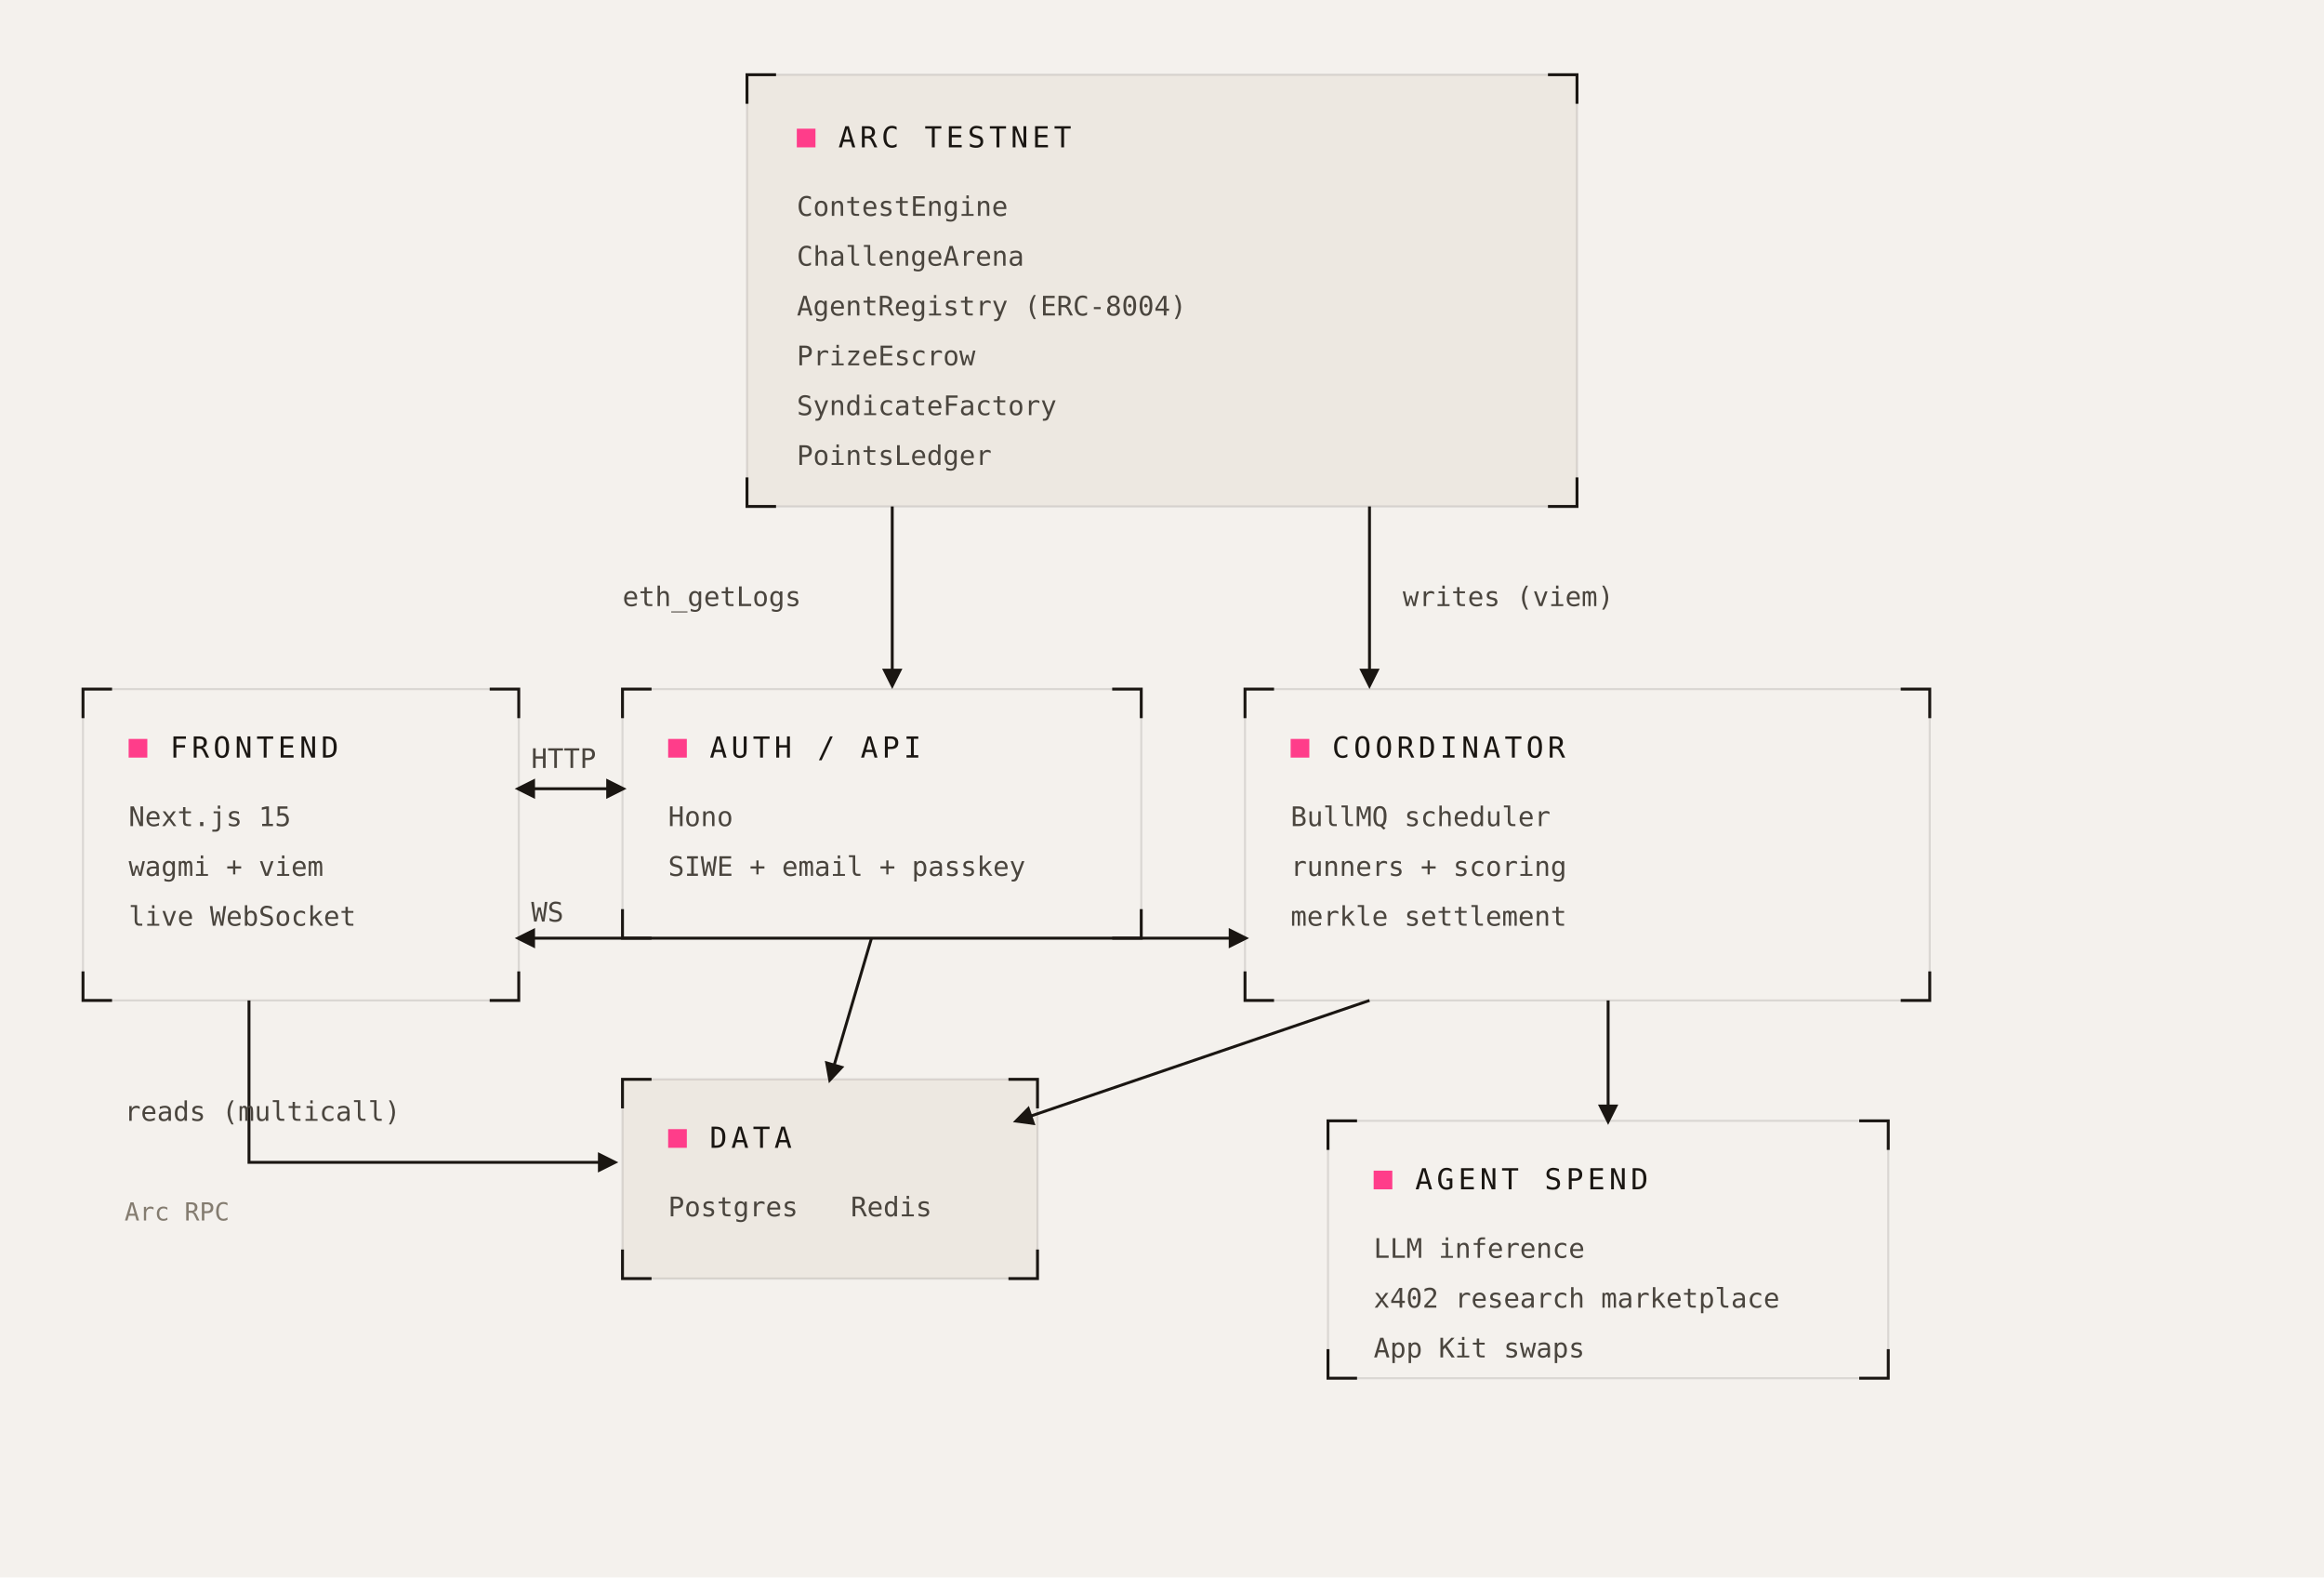
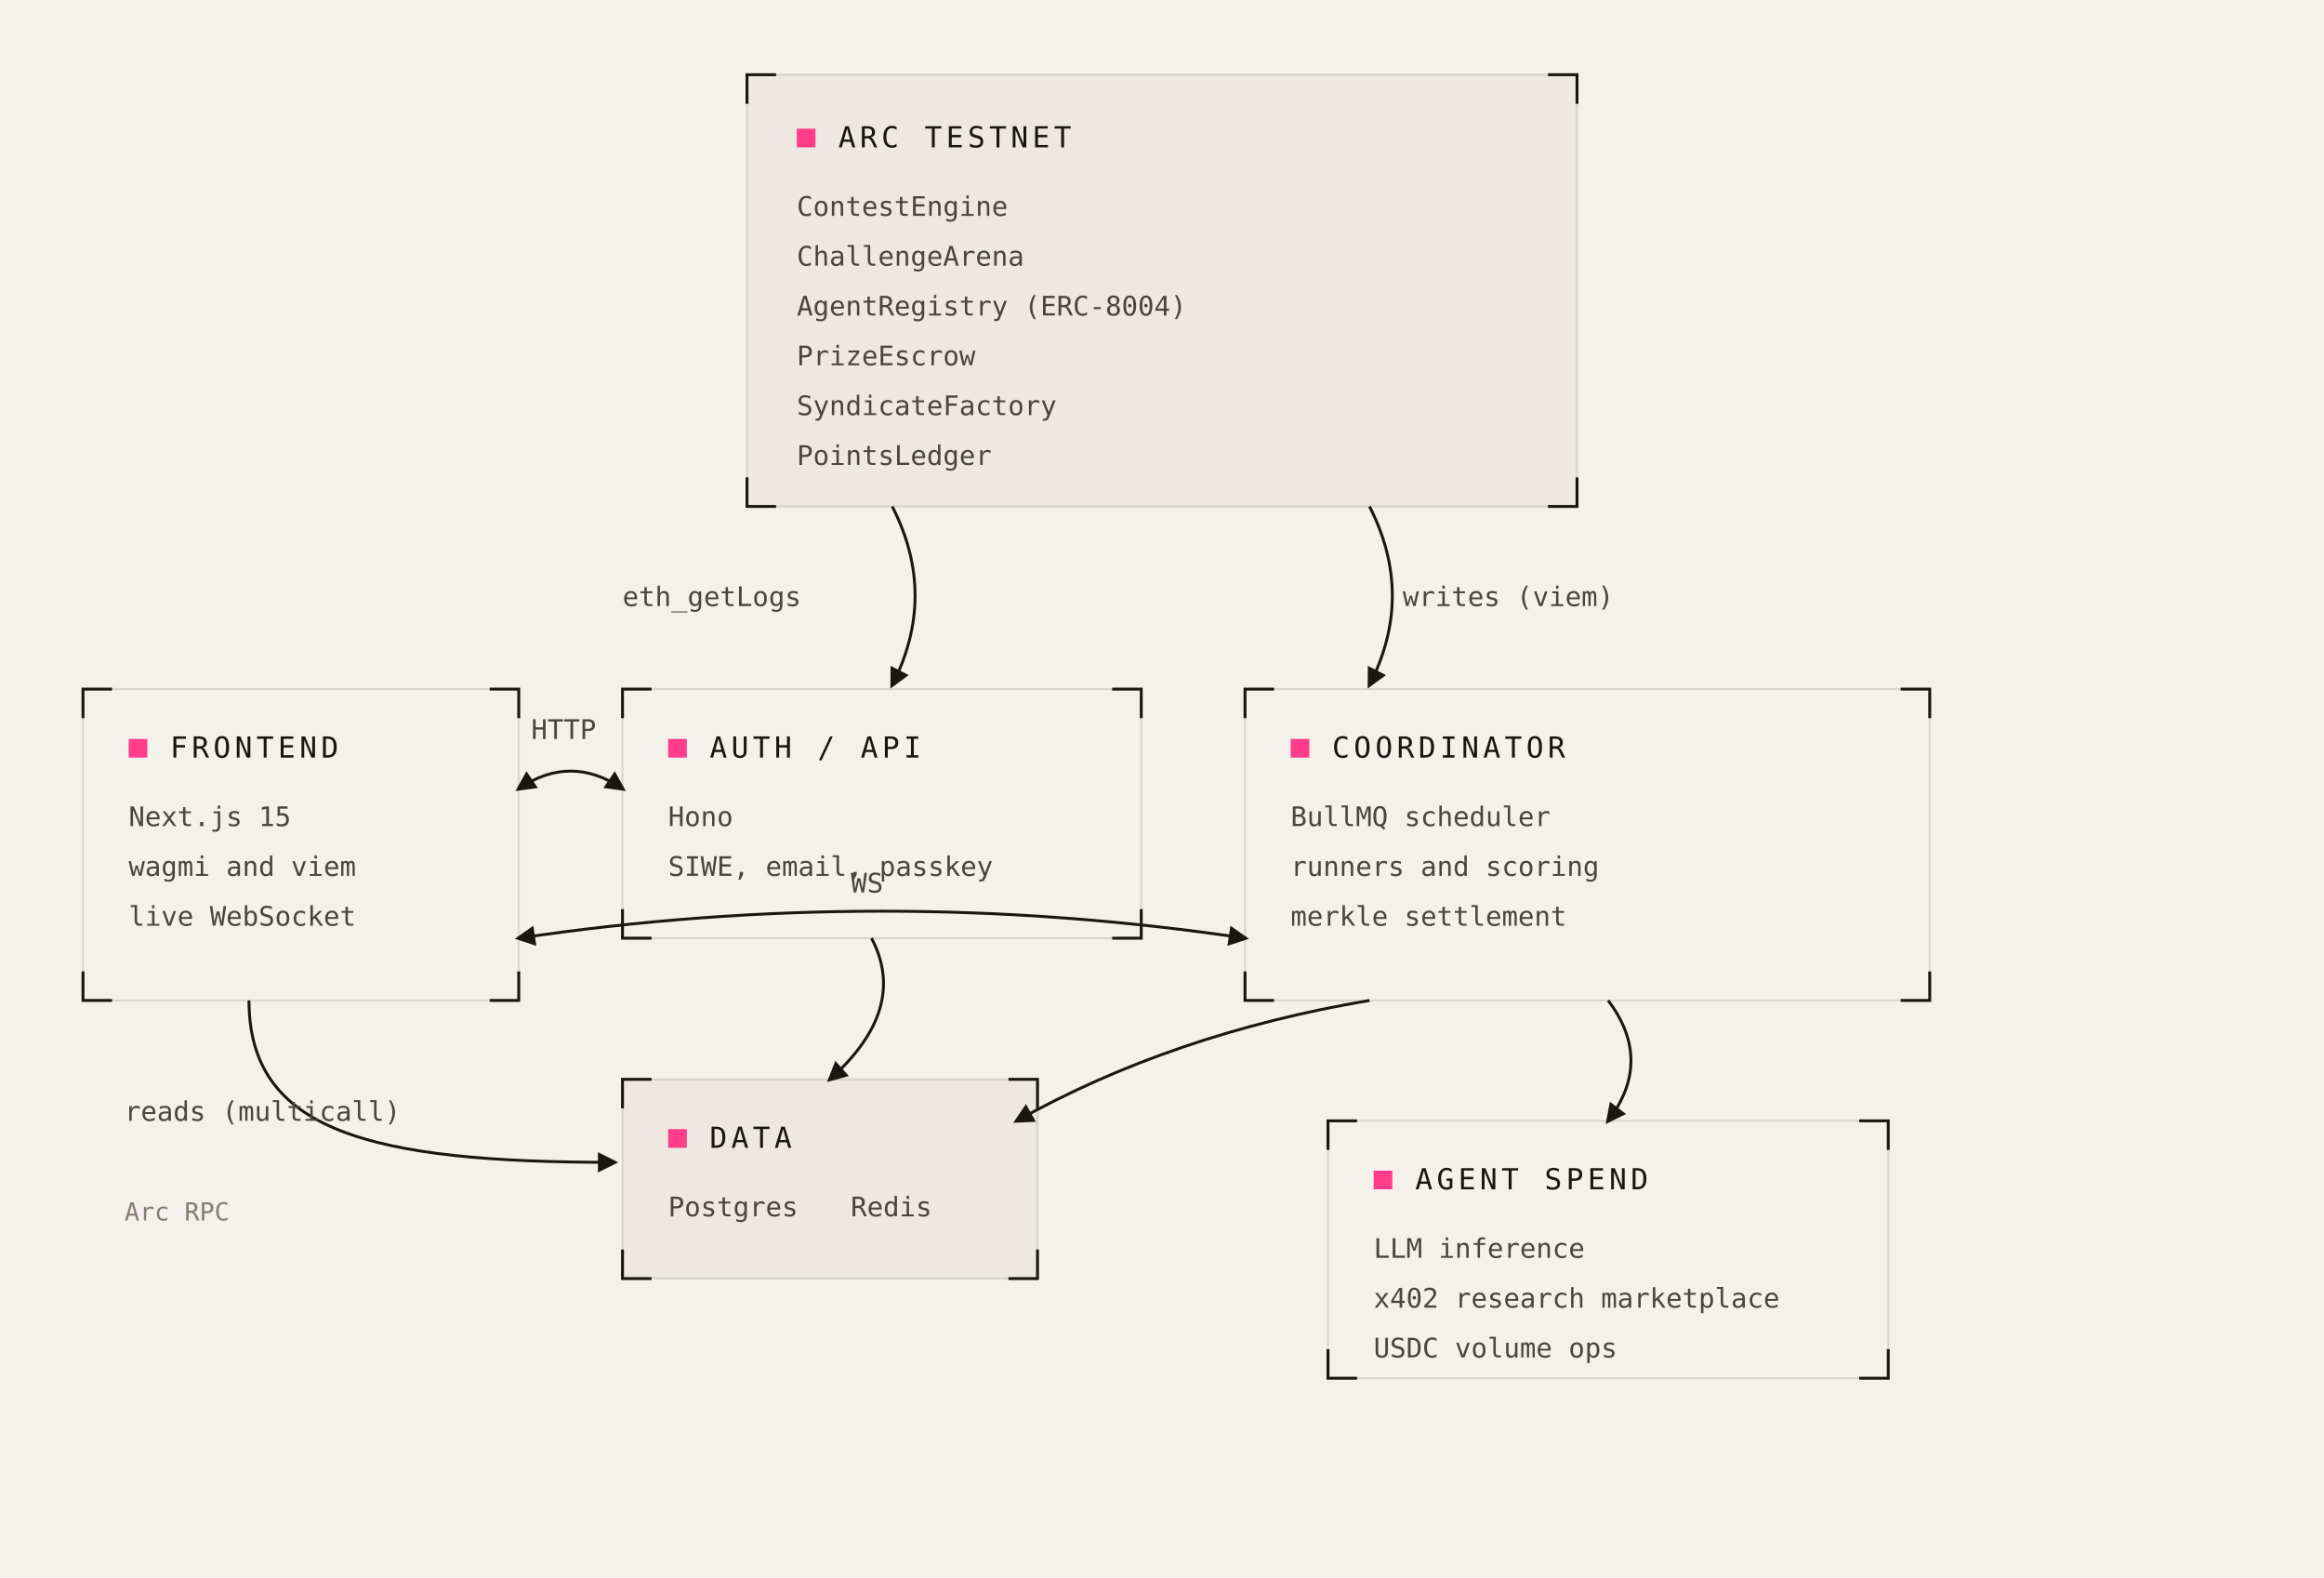
- <svg xmlns="http://www.w3.org/2000/svg" viewBox="0 0 1120 760" font-family="'JetBrains Mono','SFMono-Regular',Menlo,Consolas,monospace">
+ <svg xmlns="http://www.w3.org/2000/svg" width="1120" height="760" viewBox="0 0 1120 760" font-family="'JetBrains Mono','SFMono-Regular',Menlo,Consolas,monospace">
  <defs>
    <marker id="arw" viewBox="0 0 10 10" refX="8" refY="5" markerWidth="7" markerHeight="7" orient="auto-start-reverse">
      <path d="M0 0 L10 5 L0 10 z" fill="#1A1612" />
    </marker>
    <style>
      .lbl{fill:#4A453E;font-size:13px;}
      .dim{fill:#847C70;font-size:12px;}
      .cell-title{fill:#1A1612;font-size:14px;letter-spacing:0.14em;}
      .cell-row{fill:#4A453E;font-size:13px;}
      .ink{stroke:#1A1612;}
      .line{stroke:#1A1612;stroke-width:1.4;fill:none;}
    </style>
  </defs>
  <rect x="0" y="0" width="1120" height="760" fill="#F4F1ED" />
  <g>
    <rect x="360" y="36" width="400" height="208" fill="#EDE8E1" stroke="rgba(26,22,18,0.12)" />
    <path class="line" d="M360 50 L360 36 L374 36" />
    <path class="line" d="M746 36 L760 36 L760 50" />
    <path class="line" d="M360 230 L360 244 L374 244" />
    <path class="line" d="M746 244 L760 244 L760 230" />
    <rect x="384" y="62" width="9" height="9" fill="#FF3D8A" />
    <text class="cell-title" x="404" y="71">ARC TESTNET</text>
    <text class="cell-row" x="384" y="104">ContestEngine</text>
    <text class="cell-row" x="384" y="128">ChallengeArena</text>
    <text class="cell-row" x="384" y="152">AgentRegistry (ERC-8004)</text>
    <text class="cell-row" x="384" y="176">PrizeEscrow</text>
    <text class="cell-row" x="384" y="200">SyndicateFactory</text>
    <text class="cell-row" x="384" y="224">PointsLedger</text>
  </g>
-   <path class="line" marker-end="url(#arw)" d="M430 244 L430 330" />
+   <path class="line" marker-end="url(#arw)" d="M430 244 Q452 287 430 330" />
  <text class="lbl" x="300" y="292">eth_getLogs</text>
-   <path class="line" marker-end="url(#arw)" d="M660 244 L660 330" />
+   <path class="line" marker-end="url(#arw)" d="M660 244 Q682 287 660 330" />
  <text class="lbl" x="676" y="292">writes (viem)</text>
  <g>
    <rect x="40" y="332" width="210" height="150" fill="#F4F1ED" stroke="rgba(26,22,18,0.12)" />
    <path class="line" d="M40 346 L40 332 L54 332" />
    <path class="line" d="M236 332 L250 332 L250 346" />
    <path class="line" d="M40 468 L40 482 L54 482" />
    <path class="line" d="M236 482 L250 482 L250 468" />
    <rect x="62" y="356" width="9" height="9" fill="#FF3D8A" />
    <text class="cell-title" x="82" y="365">FRONTEND</text>
    <text class="cell-row" x="62" y="398">Next.js 15</text>
-     <text class="cell-row" x="62" y="422">wagmi + viem</text>
+     <text class="cell-row" x="62" y="422">wagmi and viem</text>
    <text class="cell-row" x="62" y="446">live WebSocket</text>
  </g>
  <g>
    <rect x="300" y="332" width="250" height="120" fill="#F4F1ED" stroke="rgba(26,22,18,0.12)" />
    <path class="line" d="M300 346 L300 332 L314 332" />
    <path class="line" d="M536 332 L550 332 L550 346" />
    <path class="line" d="M300 438 L300 452 L314 452" />
    <path class="line" d="M536 452 L550 452 L550 438" />
    <rect x="322" y="356" width="9" height="9" fill="#FF3D8A" />
    <text class="cell-title" x="342" y="365">AUTH / API</text>
    <text class="cell-row" x="322" y="398">Hono</text>
-     <text class="cell-row" x="322" y="422">SIWE + email + passkey</text>
+     <text class="cell-row" x="322" y="422">SIWE, email, passkey</text>
  </g>
  <g>
    <rect x="600" y="332" width="330" height="150" fill="#F4F1ED" stroke="rgba(26,22,18,0.12)" />
    <path class="line" d="M600 346 L600 332 L614 332" />
    <path class="line" d="M916 332 L930 332 L930 346" />
    <path class="line" d="M600 468 L600 482 L614 482" />
    <path class="line" d="M916 482 L930 482 L930 468" />
    <rect x="622" y="356" width="9" height="9" fill="#FF3D8A" />
    <text class="cell-title" x="642" y="365">COORDINATOR</text>
    <text class="cell-row" x="622" y="398">BullMQ scheduler</text>
-     <text class="cell-row" x="622" y="422">runners + scoring</text>
+     <text class="cell-row" x="622" y="422">runners and scoring</text>
    <text class="cell-row" x="622" y="446">merkle settlement</text>
  </g>
-   <path class="line" marker-start="url(#arw)" marker-end="url(#arw)" d="M250 380 L300 380" />
-   <text class="lbl" x="256" y="370">HTTP</text>
-   <path class="line" marker-start="url(#arw)" marker-end="url(#arw)" d="M250 452 L600 452" />
-   <text class="lbl" x="256" y="444">WS</text>
+   <path class="line" marker-start="url(#arw)" marker-end="url(#arw)" d="M250 380 Q275 363 300 380" />
+   <text class="lbl" x="256" y="356">HTTP</text>
+   <path class="line" marker-start="url(#arw)" marker-end="url(#arw)" d="M250 452 Q425 426 600 452" />
+   <text class="lbl" x="410" y="430">WS</text>
  <g>
    <rect x="300" y="520" width="200" height="96" fill="#EDE8E1" stroke="rgba(26,22,18,0.12)" />
    <path class="line" d="M300 534 L300 520 L314 520" />
    <path class="line" d="M486 520 L500 520 L500 534" />
    <path class="line" d="M300 602 L300 616 L314 616" />
    <path class="line" d="M486 616 L500 616 L500 602" />
    <rect x="322" y="544" width="9" height="9" fill="#FF3D8A" />
    <text class="cell-title" x="342" y="553">DATA</text>
    <text class="cell-row" x="322" y="586">Postgres</text>
    <text class="cell-row" x="410" y="586">Redis</text>
  </g>
-   <path class="line" marker-end="url(#arw)" d="M420 452 L400 520" />
-   <path class="line" marker-end="url(#arw)" d="M660 482 L490 540" />
-   <path class="line" marker-end="url(#arw)" d="M120 482 L120 560 L296 560" />
+   <path class="line" marker-end="url(#arw)" d="M420 452 Q438 486 400 520" />
+   <path class="line" marker-end="url(#arw)" d="M660 482 Q565 498 490 540" />
+   <path class="line" marker-end="url(#arw)" d="M120 482 C120 545 178 560 296 560" />
  <text class="lbl" x="60" y="540">reads (multicall)</text>
  <text class="dim" x="60" y="588">Arc RPC</text>
  <g>
    <rect x="640" y="540" width="270" height="124" fill="#F4F1ED" stroke="rgba(26,22,18,0.12)" />
    <path class="line" d="M640 554 L640 540 L654 540" />
    <path class="line" d="M896 540 L910 540 L910 554" />
    <path class="line" d="M640 650 L640 664 L654 664" />
    <path class="line" d="M896 664 L910 664 L910 650" />
    <rect x="662" y="564" width="9" height="9" fill="#FF3D8A" />
    <text class="cell-title" x="682" y="573">AGENT SPEND</text>
    <text class="cell-row" x="662" y="606">LLM inference</text>
    <text class="cell-row" x="662" y="630">x402 research marketplace</text>
-     <text class="cell-row" x="662" y="654">App Kit swaps</text>
+     <text class="cell-row" x="662" y="654">USDC volume ops</text>
  </g>
-   <path class="line" marker-end="url(#arw)" d="M775 482 L775 540" />
+   <path class="line" marker-end="url(#arw)" d="M775 482 Q797 511 775 540" />
</svg>
